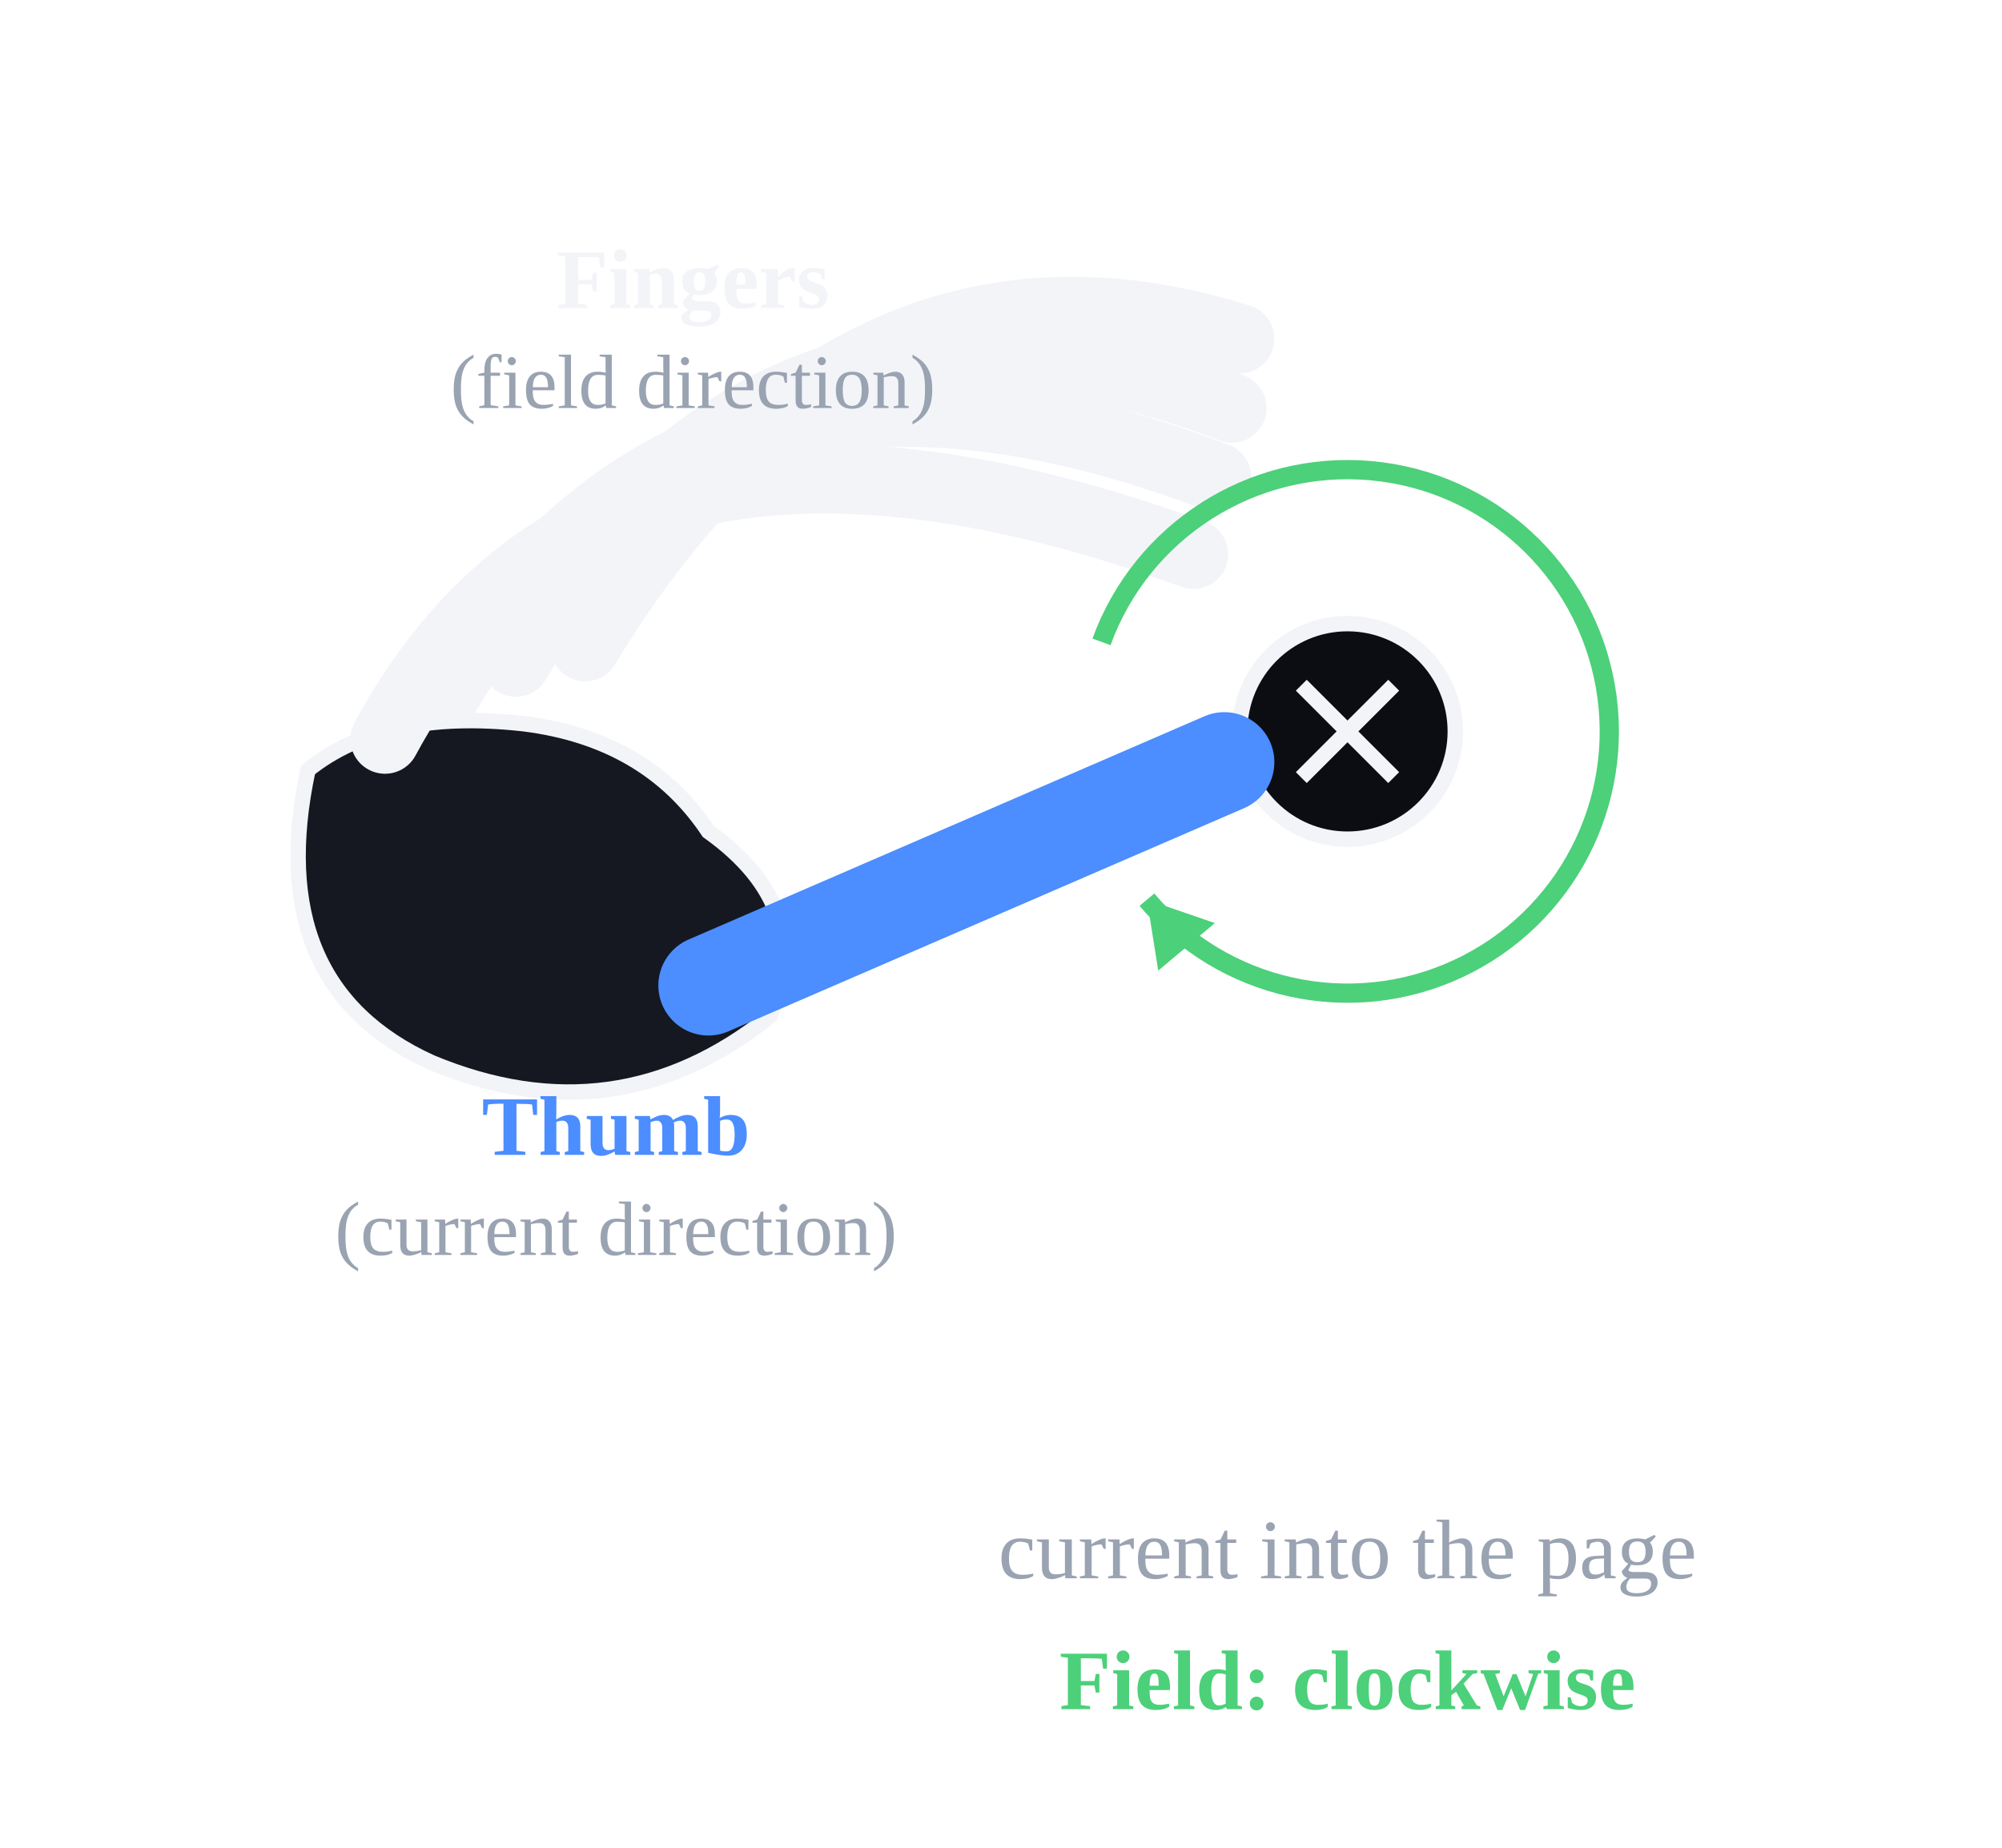
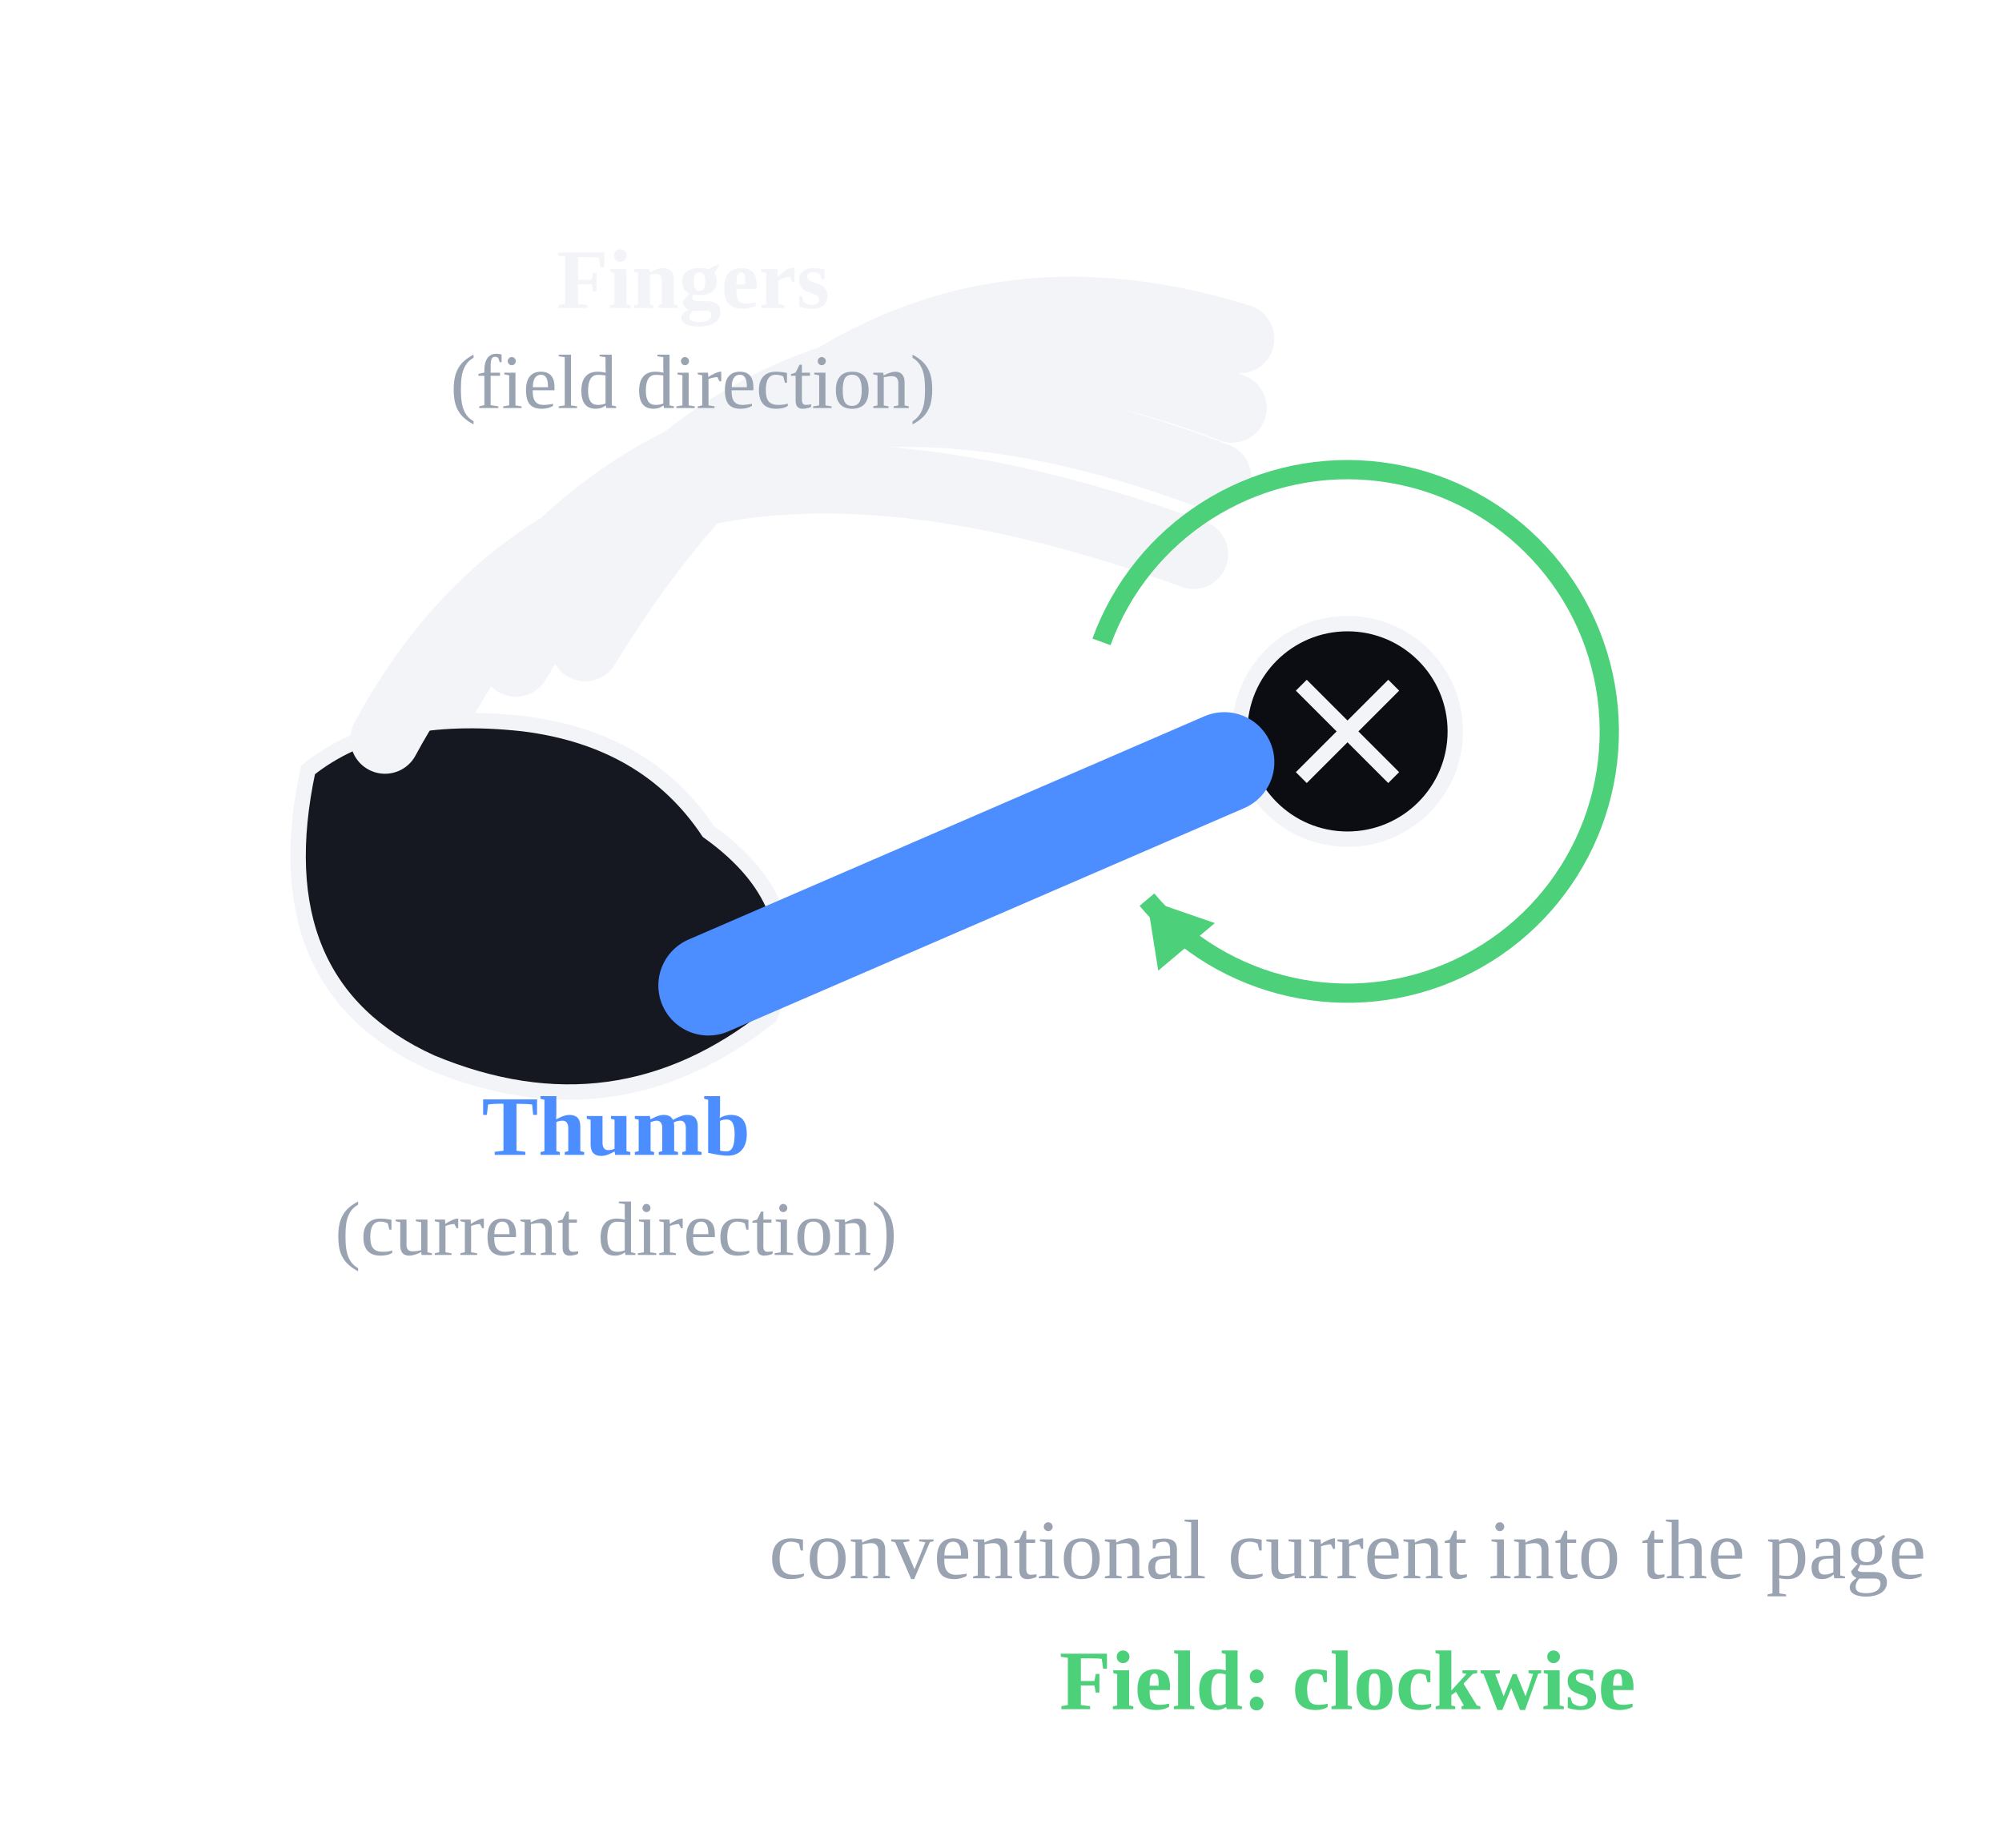
- <svg xmlns="http://www.w3.org/2000/svg" width="260" height="240" viewBox="0 0 260 240" role="img" aria-label="Right-hand grip rule. The thumb points along the conductor, in the direction the current flows: into the page. The curled fingers show the magnetic field circling clockwise as seen by the viewer.">
+ <svg xmlns="http://www.w3.org/2000/svg" width="260" height="240" viewBox="0 0 260 240" role="img" aria-label="Right-hand grip rule. The thumb points along the conductor, in the direction the conventional current into the page flows. The curled fingers show the magnetic field circling clockwise as seen by the viewer.">
  <g>
    <circle cx="175" cy="95" r="14" fill="#0b0d12" stroke="#f2f4f8" stroke-width="2" />
    <line x1="169" y1="89" x2="181" y2="101" stroke="#f2f4f8" stroke-width="2" />
    <line x1="169" y1="101" x2="181" y2="89" stroke="#f2f4f8" stroke-width="2" />
    <path d="M40,100 Q34,128 56,138 Q80,148 100,132 Q106,118 92,108 Q84,96 68,94 Q50,92 40,100 Z" fill="#151821" stroke="#f2f4f8" stroke-width="2" />
    <line x1="92" y1="128" x2="159" y2="99" stroke="#4c8dff" stroke-width="13" stroke-linecap="round" />
    <text x="80" y="150" fill="#4c8dff" font-size="11" font-weight="700" text-anchor="middle">
      <tspan>Thumb</tspan>
    </text>
    <text x="80" y="163" fill="#9aa3b2" font-size="10" text-anchor="middle">
      <tspan>(current direction)</tspan>
    </text>
    <path d="M50,96 Q78,44 155,72" fill="none" stroke="#f2f4f8" stroke-width="9" stroke-linecap="round" />
    <path d="M58,90 Q90,36 158,62" fill="none" stroke="#f2f4f8" stroke-width="9" stroke-linecap="round" />
    <path d="M67,86 Q100,30 160,53" fill="none" stroke="#f2f4f8" stroke-width="9" stroke-linecap="round" />
    <path d="M76,84 Q110,28 161,44" fill="none" stroke="#f2f4f8" stroke-width="9" stroke-linecap="round" />
    <text x="90" y="40" fill="#f2f4f8" font-size="11" font-weight="700" text-anchor="middle">
      <tspan>Fingers</tspan>
    </text>
    <text x="90" y="53" fill="#9aa3b2" font-size="10" text-anchor="middle">
      <tspan>(field direction)</tspan>
    </text>
    <path d="M143.05,83.371 A34,34 0 1 1 148.954,116.855" fill="none" stroke="#4cd07a" stroke-width="2.5" />
    <path d="M148.954,116.855 L157.774,119.898 L150.42,126.069 Z" fill="#4cd07a" />
    <text x="175" y="222" fill="#4cd07a" font-size="11" font-weight="700" text-anchor="middle">
      <tspan>Field: clockwise</tspan>
    </text>
    <text x="175" y="205" fill="#9aa3b2" font-size="11" text-anchor="middle">
-       <tspan>current into the page</tspan>
+       <tspan>conventional current into the page</tspan>
    </text>
  </g>
</svg>
